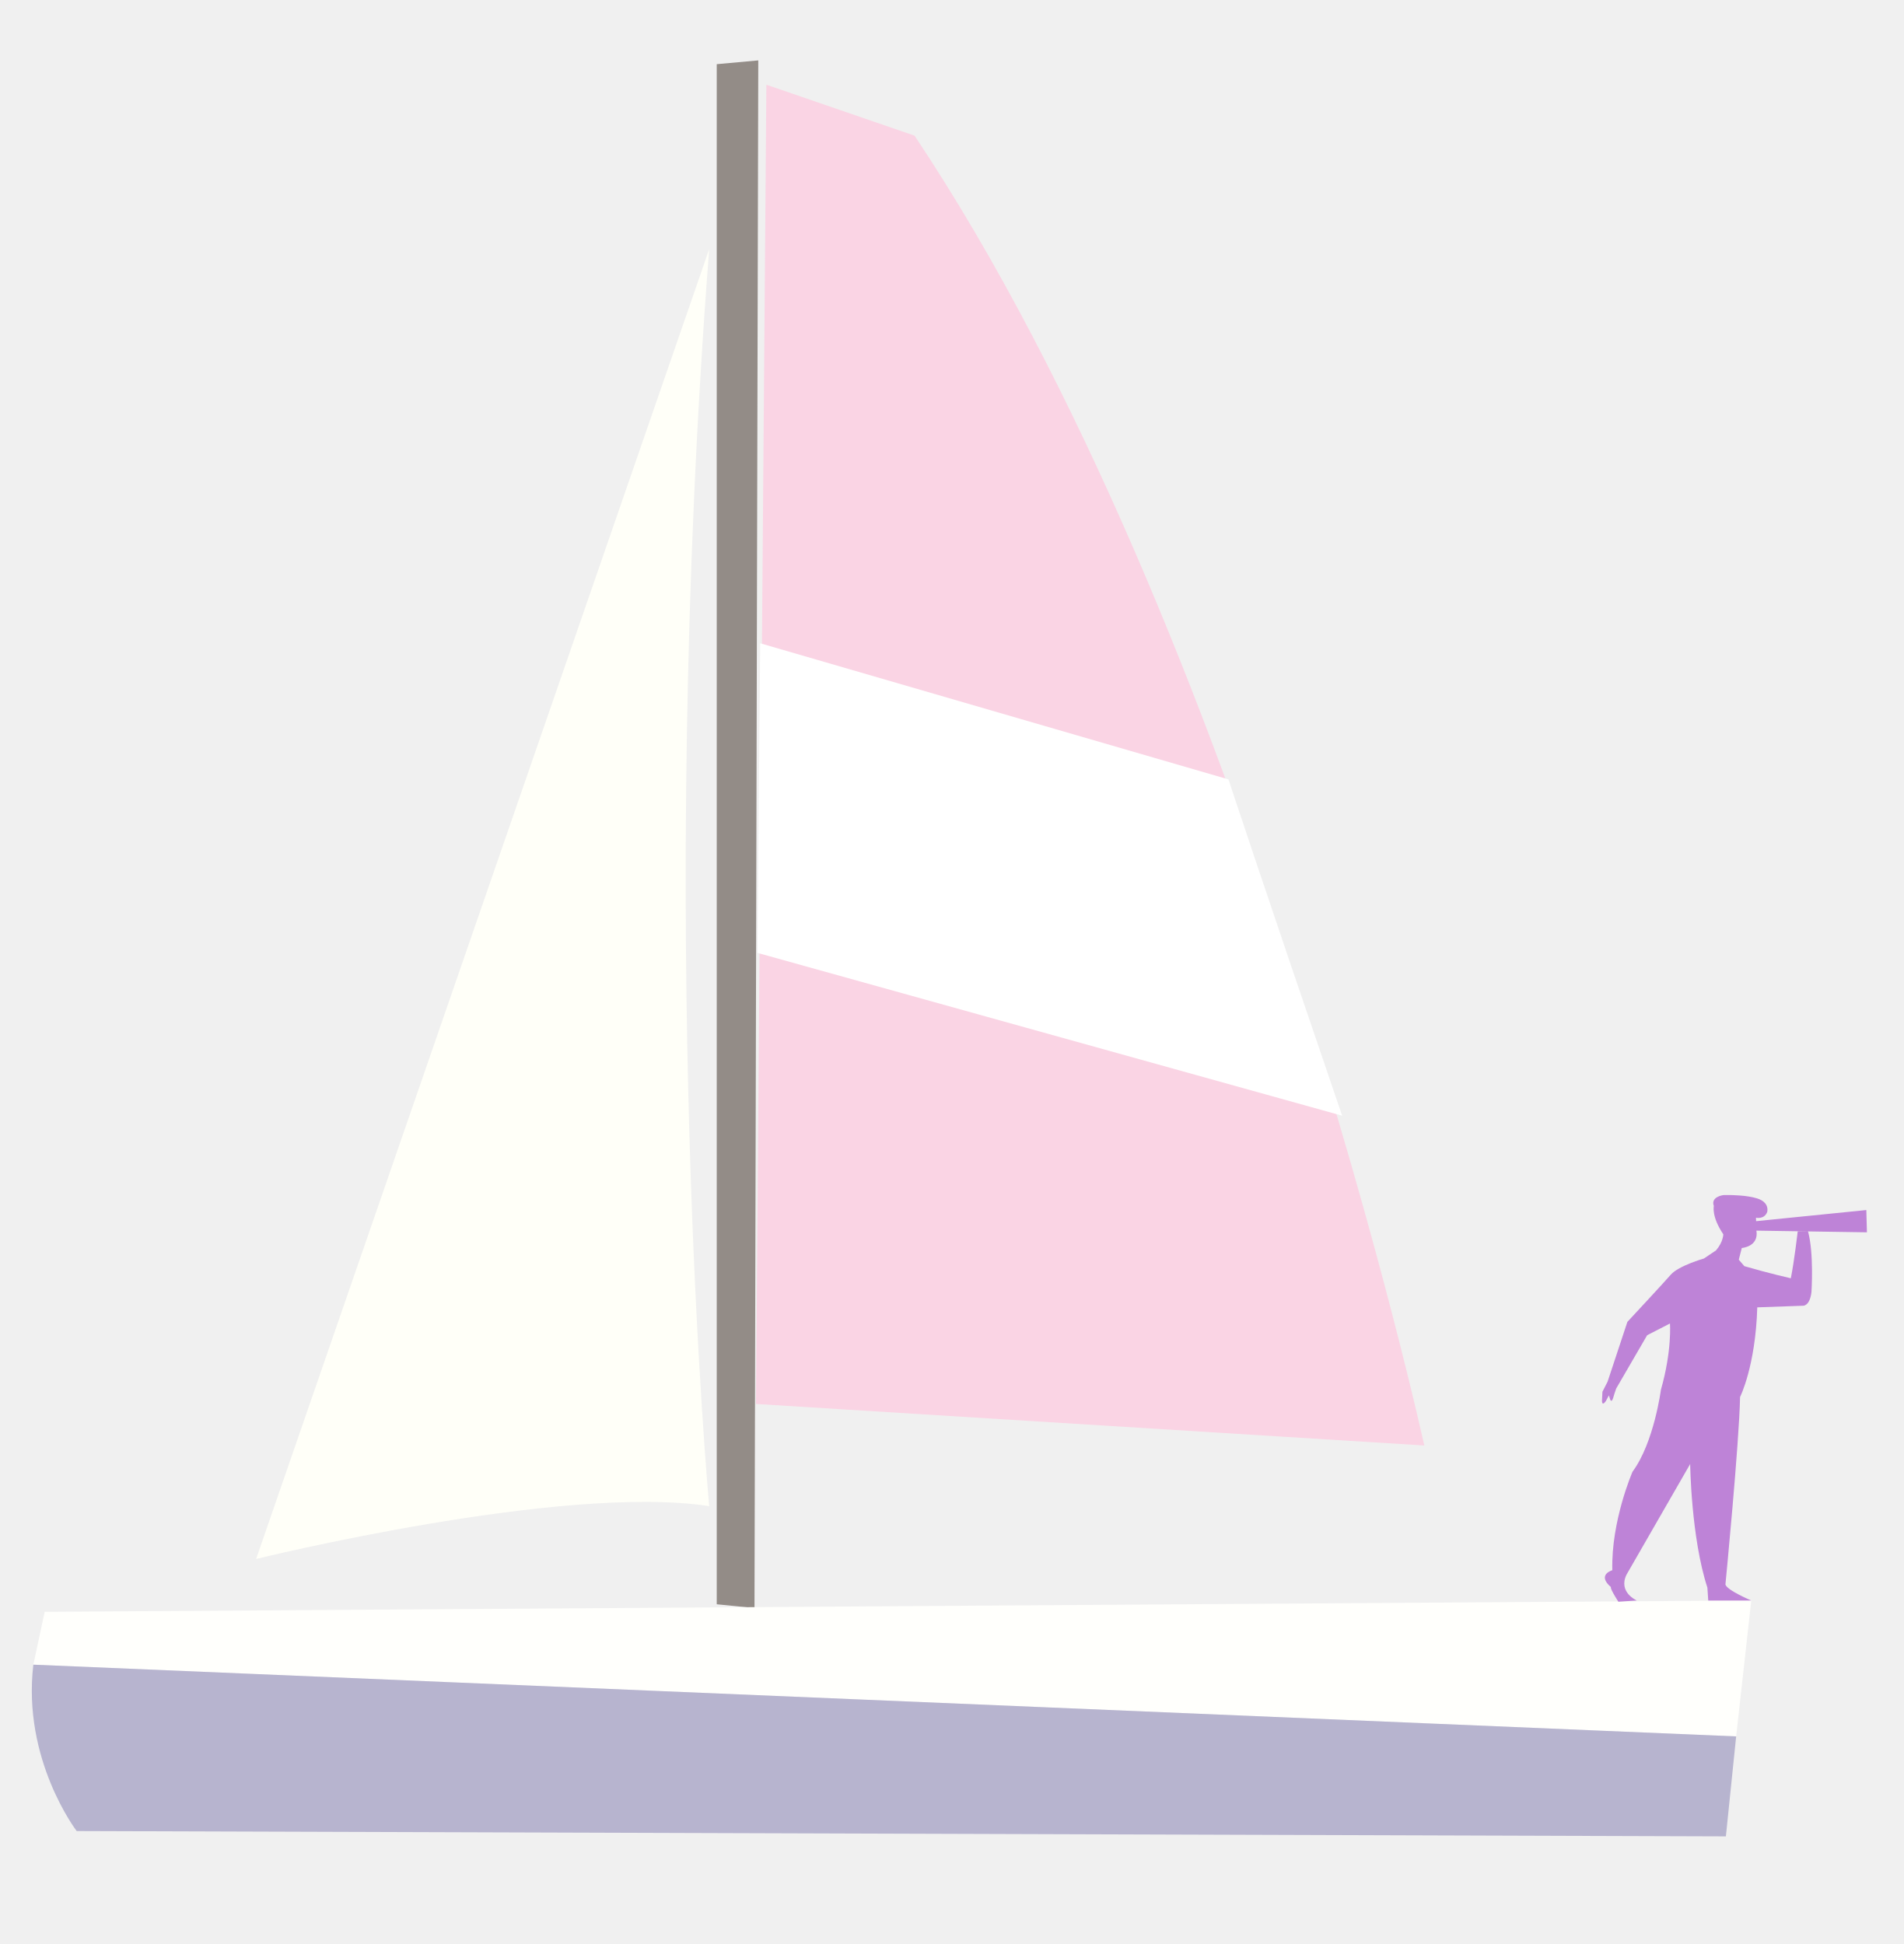
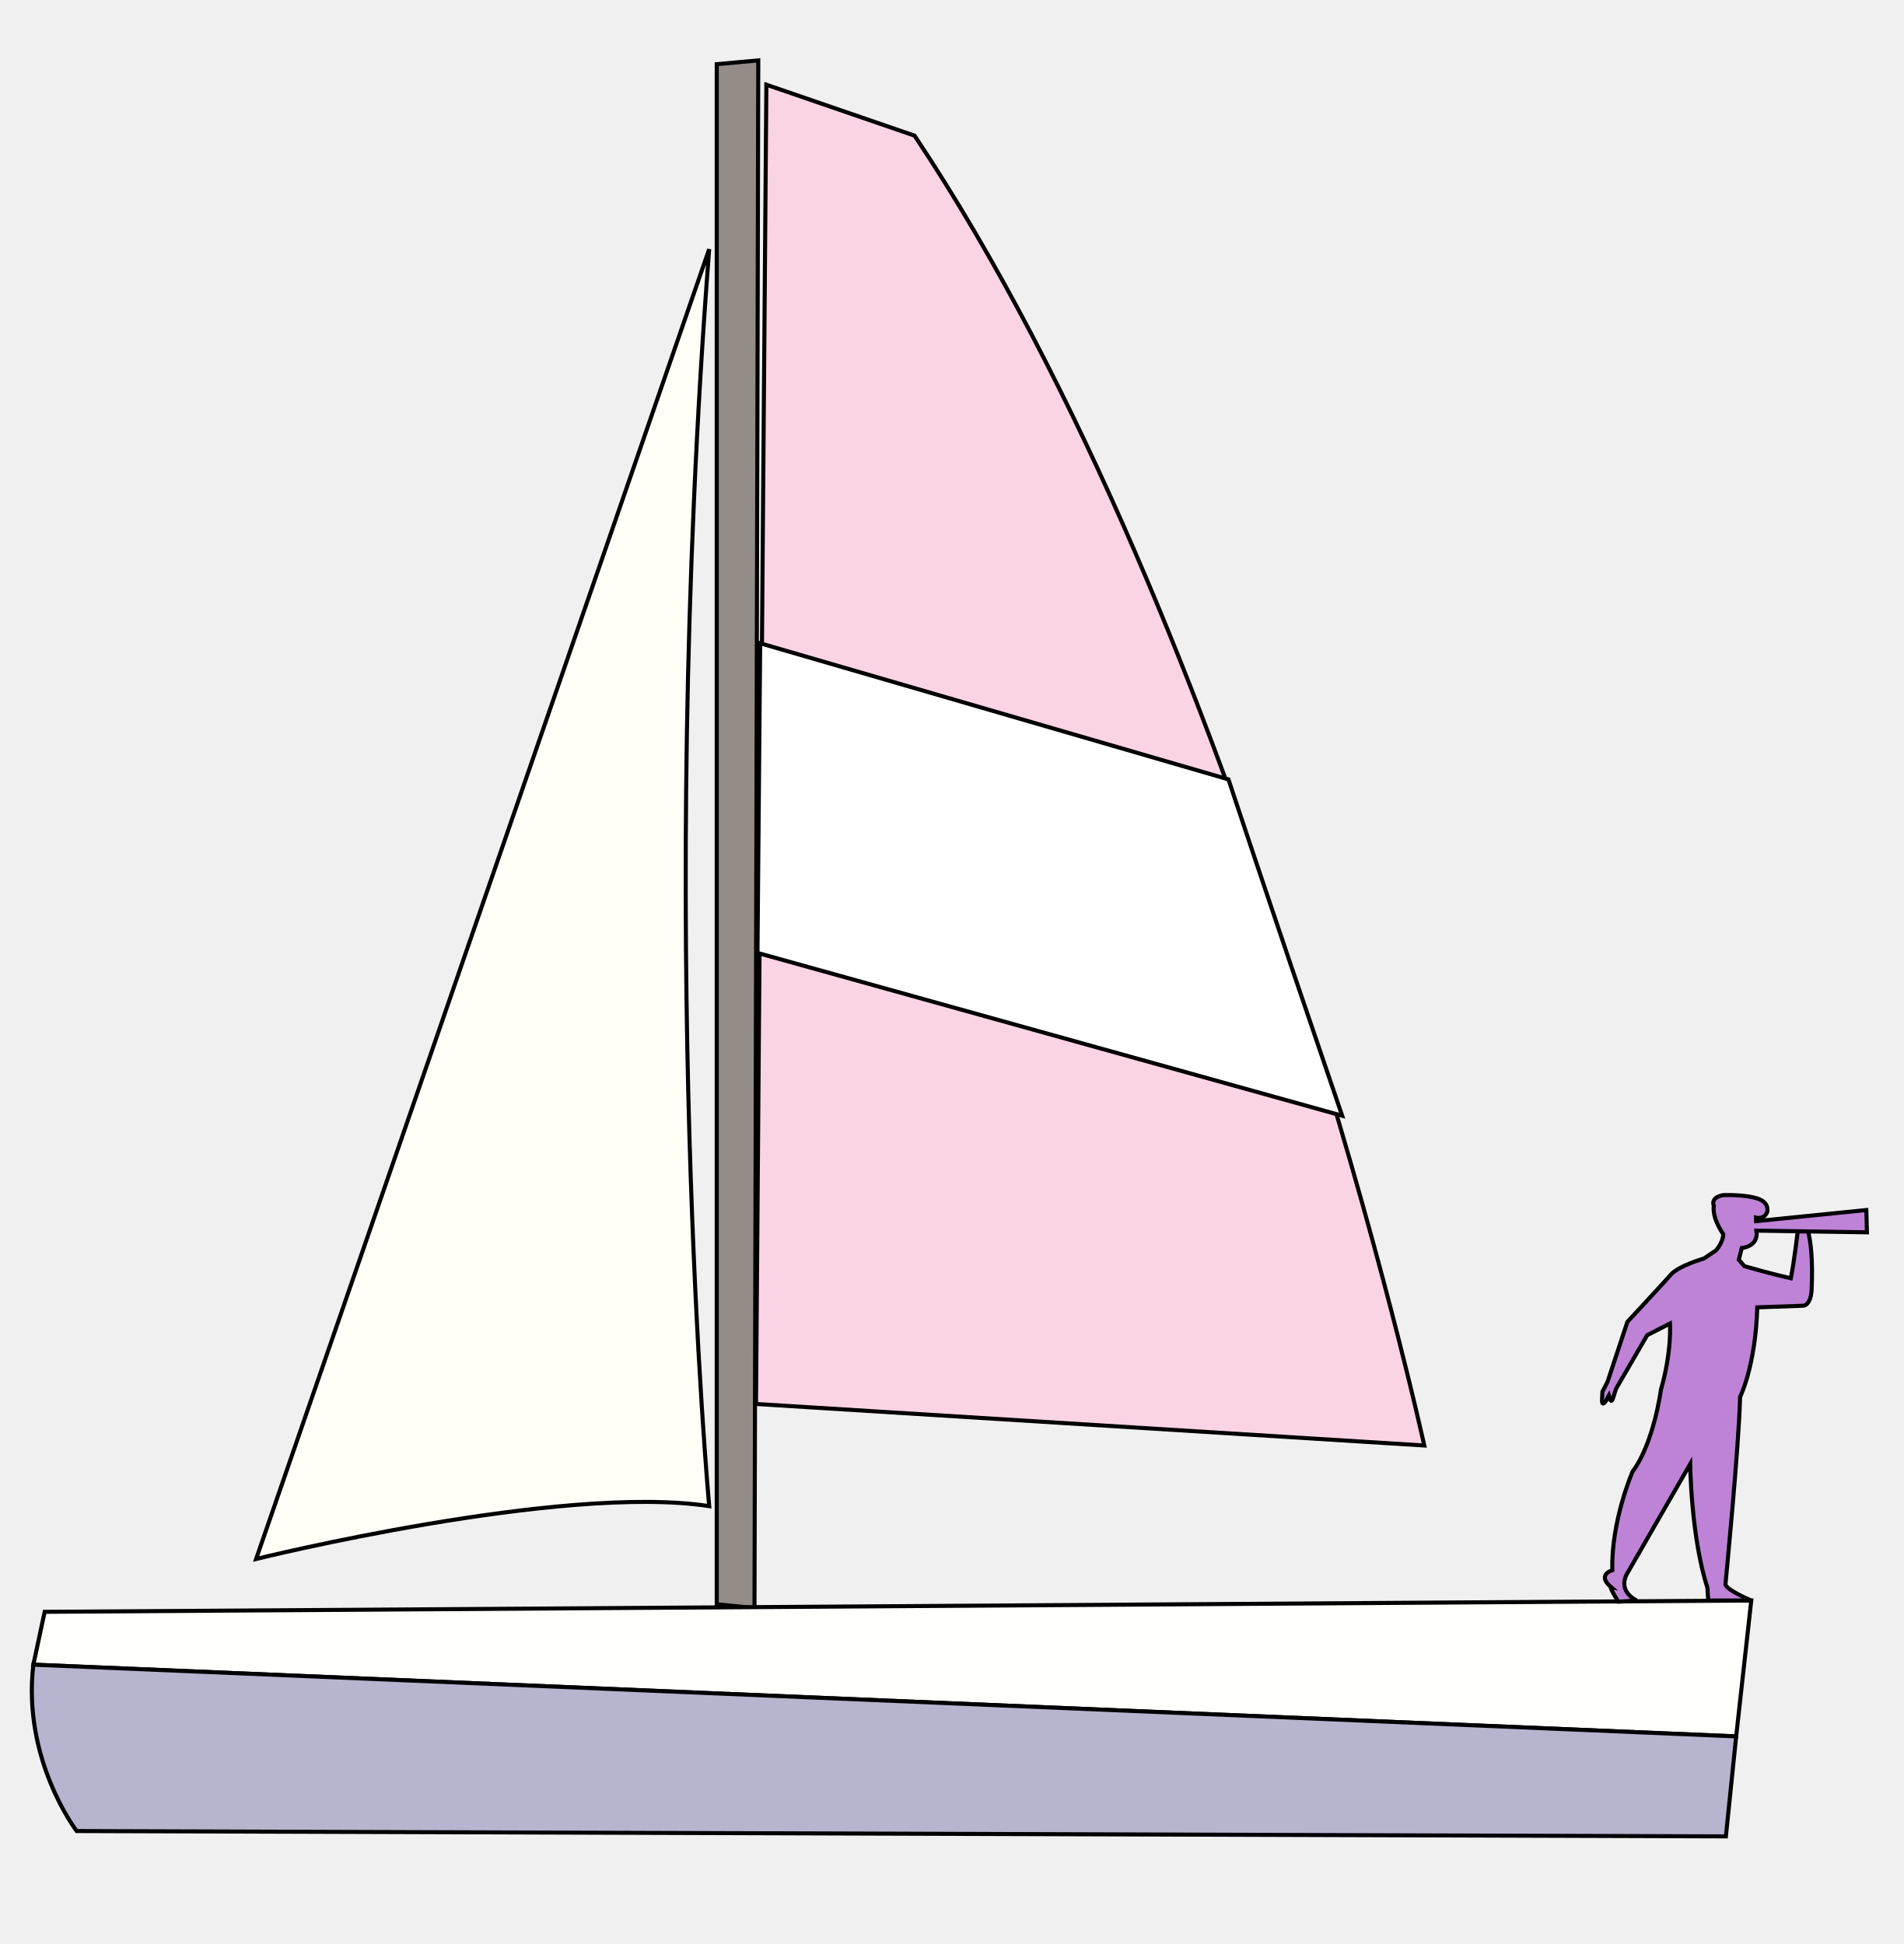
<svg xmlns="http://www.w3.org/2000/svg" version="1.1" id="svg833" width="470" height="480" viewBox="0 0 470 480">
  <defs id="defs837" />
  <g id="g841">
-     <path style="fill:#fffff8;fill-opacity:1;stroke:none;stroke-width:2;stroke-linecap:butt;stroke-linejoin:miter;stroke-miterlimit:4;stroke-dasharray:none;stroke-opacity:1" d="m 175.068,61.515 c -13.049,168.699 0,310.369 0,310.369 -36.35,-5.592 -111.845,13.049 -111.845,13.049 z" id="path849" />
-     <path style="fill:#938c87;fill-opacity:1;stroke:none;stroke-width:2;stroke-linecap:butt;stroke-linejoin:miter;stroke-miterlimit:4;stroke-dasharray:none;stroke-opacity:1" d="M 176.932,396.116 V 15.845 l 10.252,-0.932 -0.932,382.136 z" id="path851" />
-     <path style="fill:#fad4e4;fill-opacity:1;stroke:none;stroke-width:2;stroke-linecap:butt;stroke-linejoin:miter;stroke-miterlimit:4;stroke-dasharray:none;stroke-opacity:1" d="m 186.621,346.66 164.971,10.252 c 0,0 -43.806,-200.388 -125.825,-323.417 l -36.583,-12.583 z" id="path855" />
-     <path style="fill:#ffffff;fill-opacity:1;stroke:none;stroke-width:2;stroke-linecap:butt;stroke-linejoin:miter;stroke-miterlimit:4;stroke-dasharray:none;stroke-opacity:1" d="m 187.656,158.831 115.599,33.612 c 0,0 8.687,26.362 28.065,83.04 L 186.988,235.281 Z" id="path857" />
-     <path style="fill:#fffffc;fill-opacity:1;stroke:none;stroke-width:2;stroke-linecap:butt;stroke-linejoin:miter;stroke-miterlimit:4;stroke-dasharray:none;stroke-opacity:1" d="m 8.233,411.029 420.35,17.709 3.728,-33.553 -421.282,2.796 z" id="path863" />
-     <path style="fill:#b7b4cf;fill-opacity:1;stroke:none;stroke-width:2;stroke-linecap:butt;stroke-linejoin:miter;stroke-miterlimit:4;stroke-dasharray:none;stroke-opacity:1" d="m 8.233,411.029 c -2.788,23.507 10.697,41.08 10.697,41.08 l 407.118,1.318 2.535,-24.689 z" id="path873" />
-     <path id="path911" style="fill:#be83d7;fill-opacity:1;stroke:none;stroke-width:0.312px;stroke-linecap:butt;stroke-linejoin:miter;stroke-opacity:1" d="m 426.24,295.073 c -0.519,0.005 -0.831,0.013 -0.831,0.013 0,0 -3.186,0.398 -2.336,2.692 0,0 -0.637,2.592 2.336,6.979 0,0 9e-5,1.894 -1.805,3.988 l -2.974,1.994 c 0,0 -6.264,1.795 -8.176,3.988 -1.911,2.193 -10.724,11.665 -10.724,11.665 l -4.884,14.756 -1.274,2.493 -0.106,2.094 c 0,0 -0.106,1.695 0.955,0.199 l 0.743,-1.396 0.318,0.997 c 0,0 0.319,0.998 0.743,-0.398 0,0 0.637,-2.094 0.743,-2.293 l 7.645,-13.161 5.628,-2.891 c 0,0 0.531,6.68 -2.23,16.351 0,0 -1.699,13.061 -7.008,20.239 0,0 -5.309,12.164 -4.99,24.327 0,0 -3.929,1.097 -0.318,4.187 0,0 -0.531,-0.099 1.805,3.589 l 4.566,-0.299 c 0,0 -4.672,-1.994 -2.549,-6.381 l 15.715,-27.319 c 0,0 0.212,18.146 4.247,30.509 l 0.213,3.19 h 10.617 c 0,0 -6.158,-2.592 -6.371,-3.988 0,0 3.398,-34.895 3.61,-46.261 0,0 3.822,-7.577 4.247,-22.133 l 11.255,-0.399 c 0,0 1.699,0.199 2.124,-3.39 0,0 0.637,-9.571 -0.85,-14.955 h -2.548 c 0,0 -0.85,7.378 -1.699,11.565 0,0 -5.309,-1.196 -11.467,-2.991 l -1.38,-1.595 0.743,-2.891 c 0,0 4.247,-0.299 3.61,-4.287 l 27.283,0.416 -0.15,-5.499 -27.21,2.745 -0.028,-0.853 c 0,0 2.018,0.498 2.761,-1.396 0,0 0.743,-2.393 -2.548,-3.39 -2.469,-0.748 -5.893,-0.822 -7.451,-0.813 z" />
+     <path style="fill:#fffff8;fill-opacity:1;stroke:#000000;stroke-width:1;stroke-linecap:butt;stroke-linejoin:miter;stroke-miterlimit:4;stroke-dasharray:none;stroke-opacity:1" d="m 175.068,61.515 c -13.049,168.699 0,310.369 0,310.369 -36.35,-5.592 -111.845,13.049 -111.845,13.049 z" id="path849" />
+     <path style="fill:#938c87;fill-opacity:1;stroke:#000000;stroke-width:1;stroke-linecap:butt;stroke-linejoin:miter;stroke-miterlimit:4;stroke-dasharray:none;stroke-opacity:1" d="M 176.932,396.116 V 15.845 l 10.252,-0.932 -0.932,382.136 z" id="path851" />
+     <path style="fill:#fad4e4;fill-opacity:1;stroke:#000000;stroke-width:1;stroke-linecap:butt;stroke-linejoin:miter;stroke-miterlimit:4;stroke-dasharray:none;stroke-opacity:1" d="m 186.621,346.66 164.971,10.252 c 0,0 -43.806,-200.388 -125.825,-323.417 l -36.583,-12.583 z" id="path855" />
+     <path style="fill:#ffffff;fill-opacity:1;stroke:#000000;stroke-width:1;stroke-linecap:butt;stroke-linejoin:miter;stroke-miterlimit:4;stroke-dasharray:none;stroke-opacity:1" d="m 187.656,158.831 115.599,33.612 c 0,0 8.687,26.362 28.065,83.04 L 186.988,235.281 Z" id="path857" />
+     <path style="fill:#fffffc;fill-opacity:1;stroke:#000000;stroke-width:1;stroke-linecap:butt;stroke-linejoin:miter;stroke-miterlimit:4;stroke-dasharray:none;stroke-opacity:1" d="m 8.233,411.029 420.35,17.709 3.728,-33.553 -421.282,2.796 z" id="path863" />
+     <path style="fill:#b7b4cf;fill-opacity:1;stroke:#000000;stroke-width:1;stroke-linecap:butt;stroke-linejoin:miter;stroke-miterlimit:4;stroke-dasharray:none;stroke-opacity:1" d="m 8.233,411.029 c -2.788,23.507 10.697,41.08 10.697,41.08 l 407.118,1.318 2.535,-24.689 z" id="path873" />
+     <path id="path911" style="fill:#be83d7;fill-opacity:1;stroke:#000000;stroke-width:1;stroke-linecap:butt;stroke-linejoin:miter;stroke-opacity:1;stroke-miterlimit:4;stroke-dasharray:none" d="m 426.24,295.073 c -0.519,0.005 -0.831,0.013 -0.831,0.013 0,0 -3.186,0.398 -2.336,2.692 0,0 -0.637,2.592 2.336,6.979 0,0 9e-5,1.894 -1.805,3.988 l -2.974,1.994 c 0,0 -6.264,1.795 -8.176,3.988 -1.911,2.193 -10.724,11.665 -10.724,11.665 l -4.884,14.756 -1.274,2.493 -0.106,2.094 c 0,0 -0.106,1.695 0.955,0.199 l 0.743,-1.396 0.318,0.997 c 0,0 0.319,0.998 0.743,-0.398 0,0 0.637,-2.094 0.743,-2.293 l 7.645,-13.161 5.628,-2.891 c 0,0 0.531,6.68 -2.23,16.351 0,0 -1.699,13.061 -7.008,20.239 0,0 -5.309,12.164 -4.99,24.327 0,0 -3.929,1.097 -0.318,4.187 0,0 -0.531,-0.099 1.805,3.589 l 4.566,-0.299 c 0,0 -4.672,-1.994 -2.549,-6.381 l 15.715,-27.319 c 0,0 0.212,18.146 4.247,30.509 l 0.213,3.19 h 10.617 c 0,0 -6.158,-2.592 -6.371,-3.988 0,0 3.398,-34.895 3.61,-46.261 0,0 3.822,-7.577 4.247,-22.133 l 11.255,-0.399 c 0,0 1.699,0.199 2.124,-3.39 0,0 0.637,-9.571 -0.85,-14.955 h -2.548 c 0,0 -0.85,7.378 -1.699,11.565 0,0 -5.309,-1.196 -11.467,-2.991 l -1.38,-1.595 0.743,-2.891 c 0,0 4.247,-0.299 3.61,-4.287 l 27.283,0.416 -0.15,-5.499 -27.21,2.745 -0.028,-0.853 c 0,0 2.018,0.498 2.761,-1.396 0,0 0.743,-2.393 -2.548,-3.39 -2.469,-0.748 -5.893,-0.822 -7.451,-0.813 z" />
  </g>
</svg>
